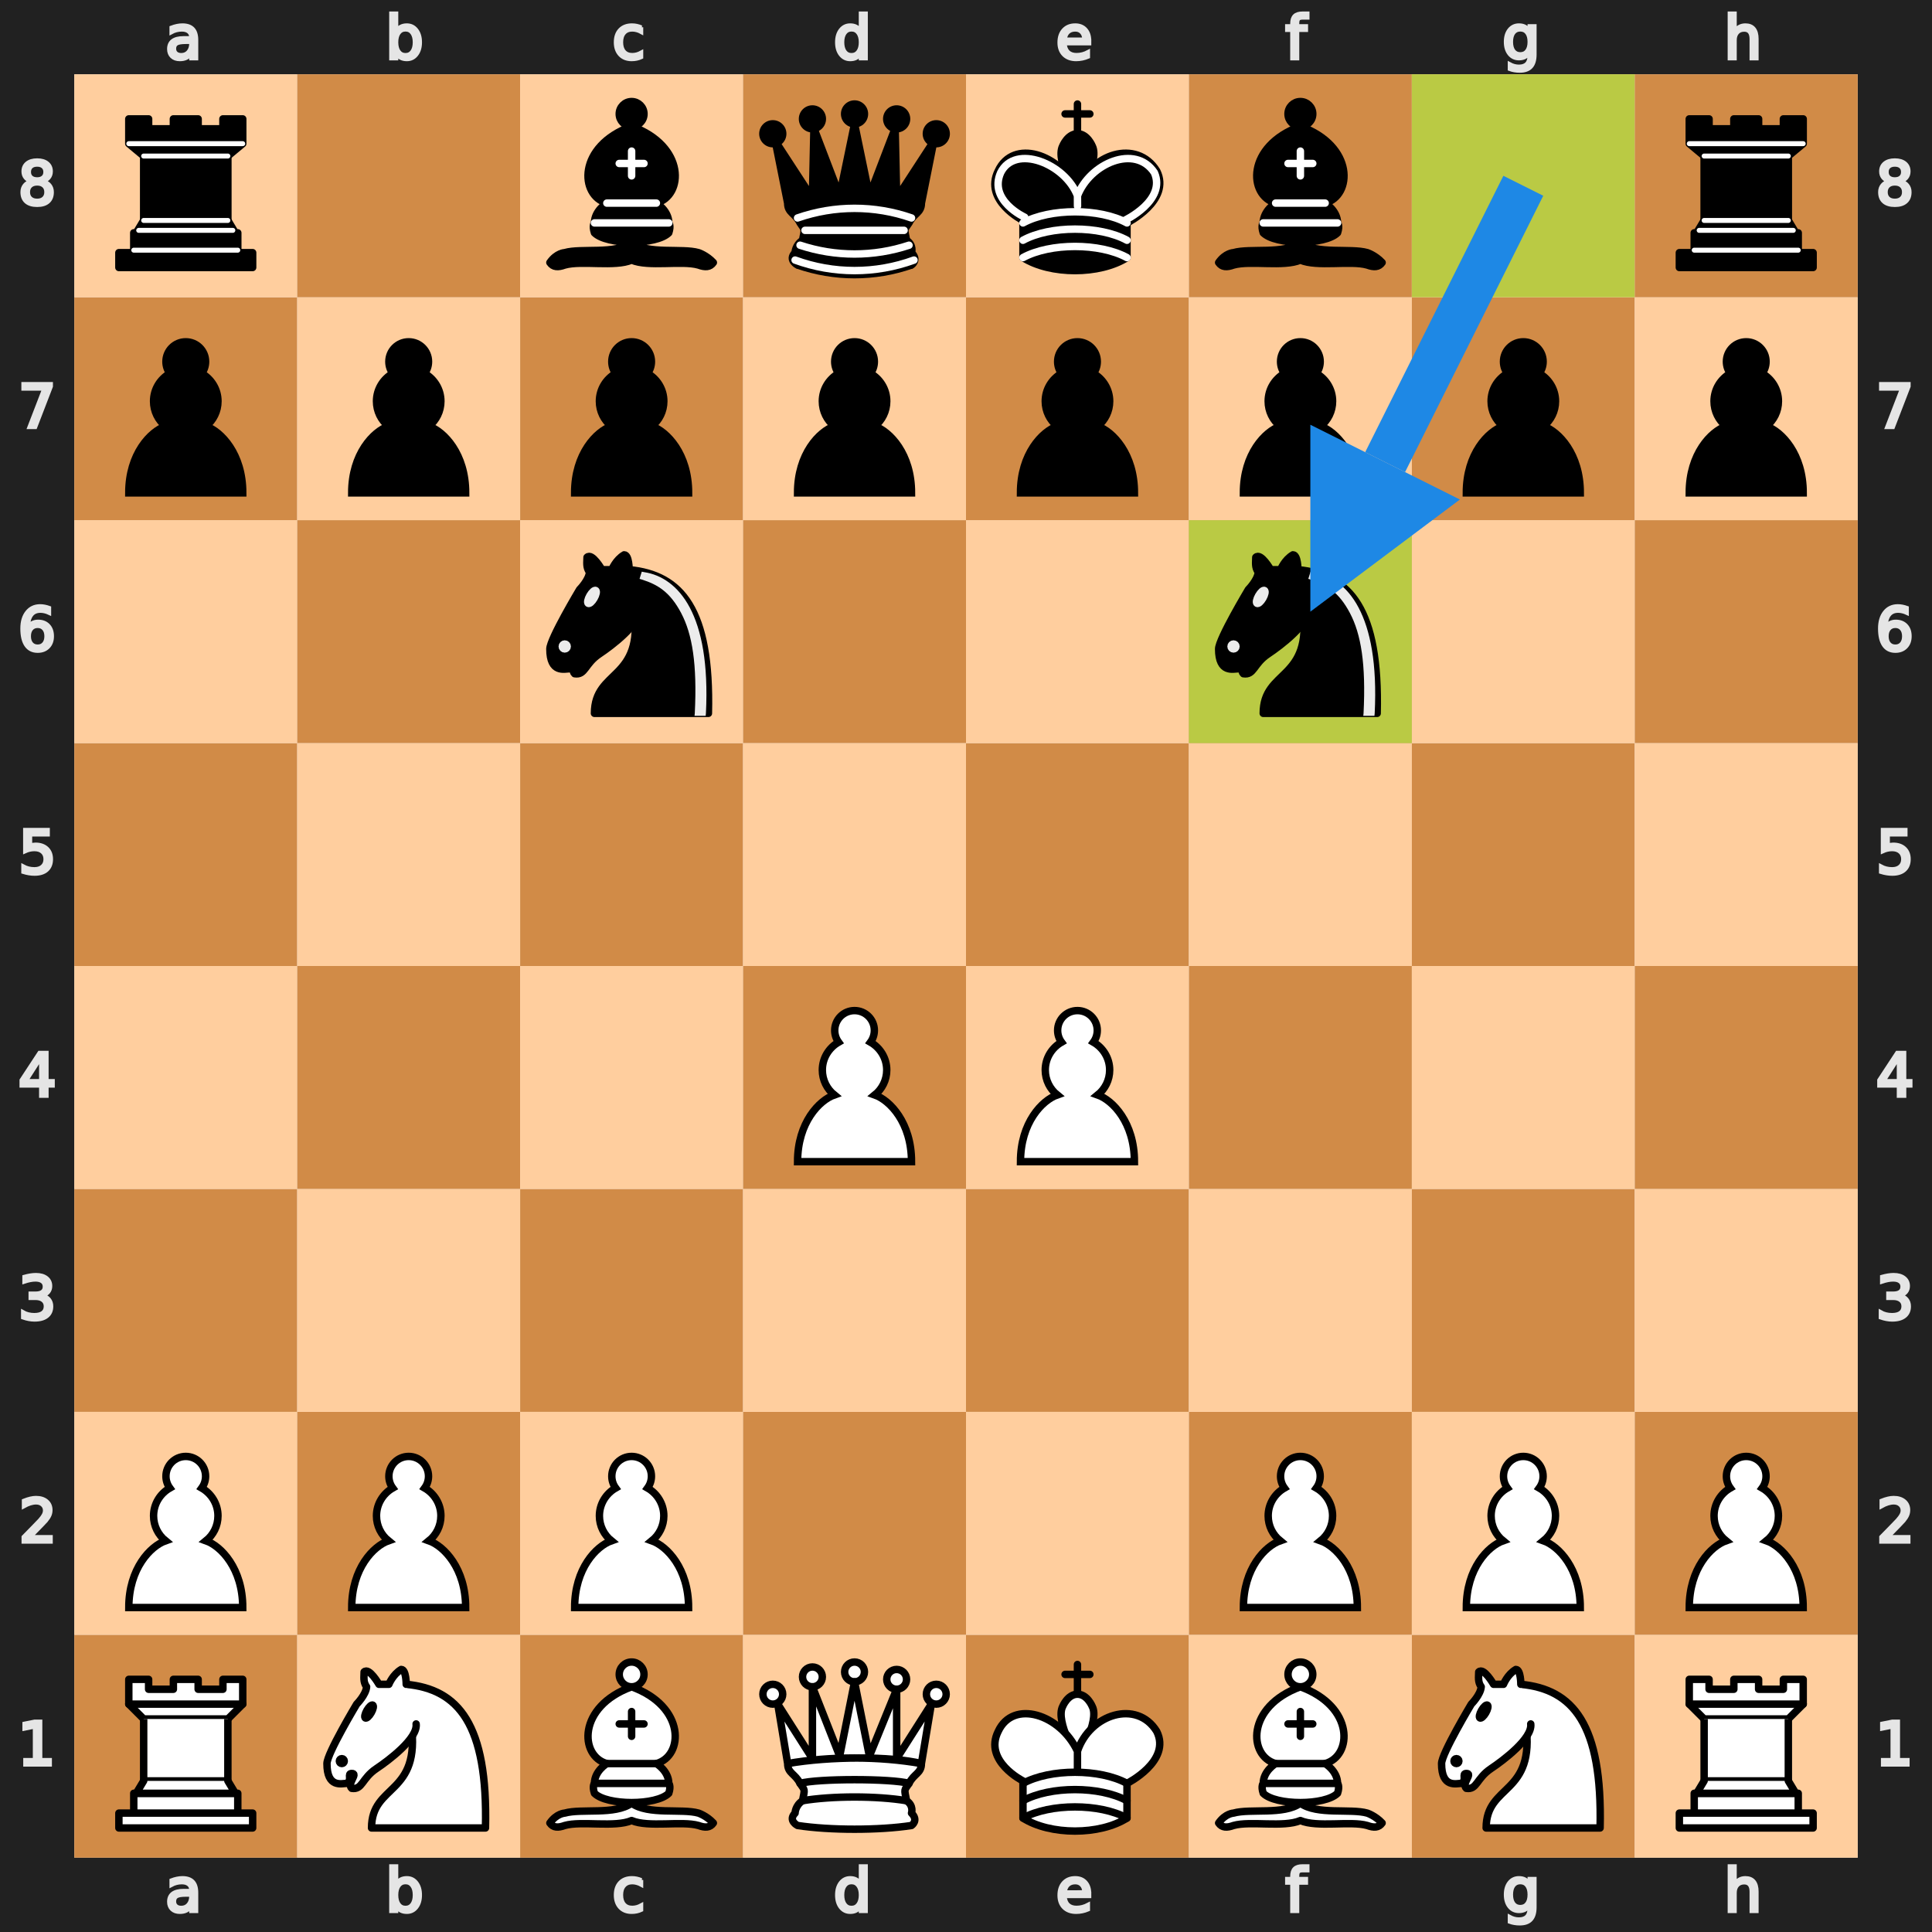
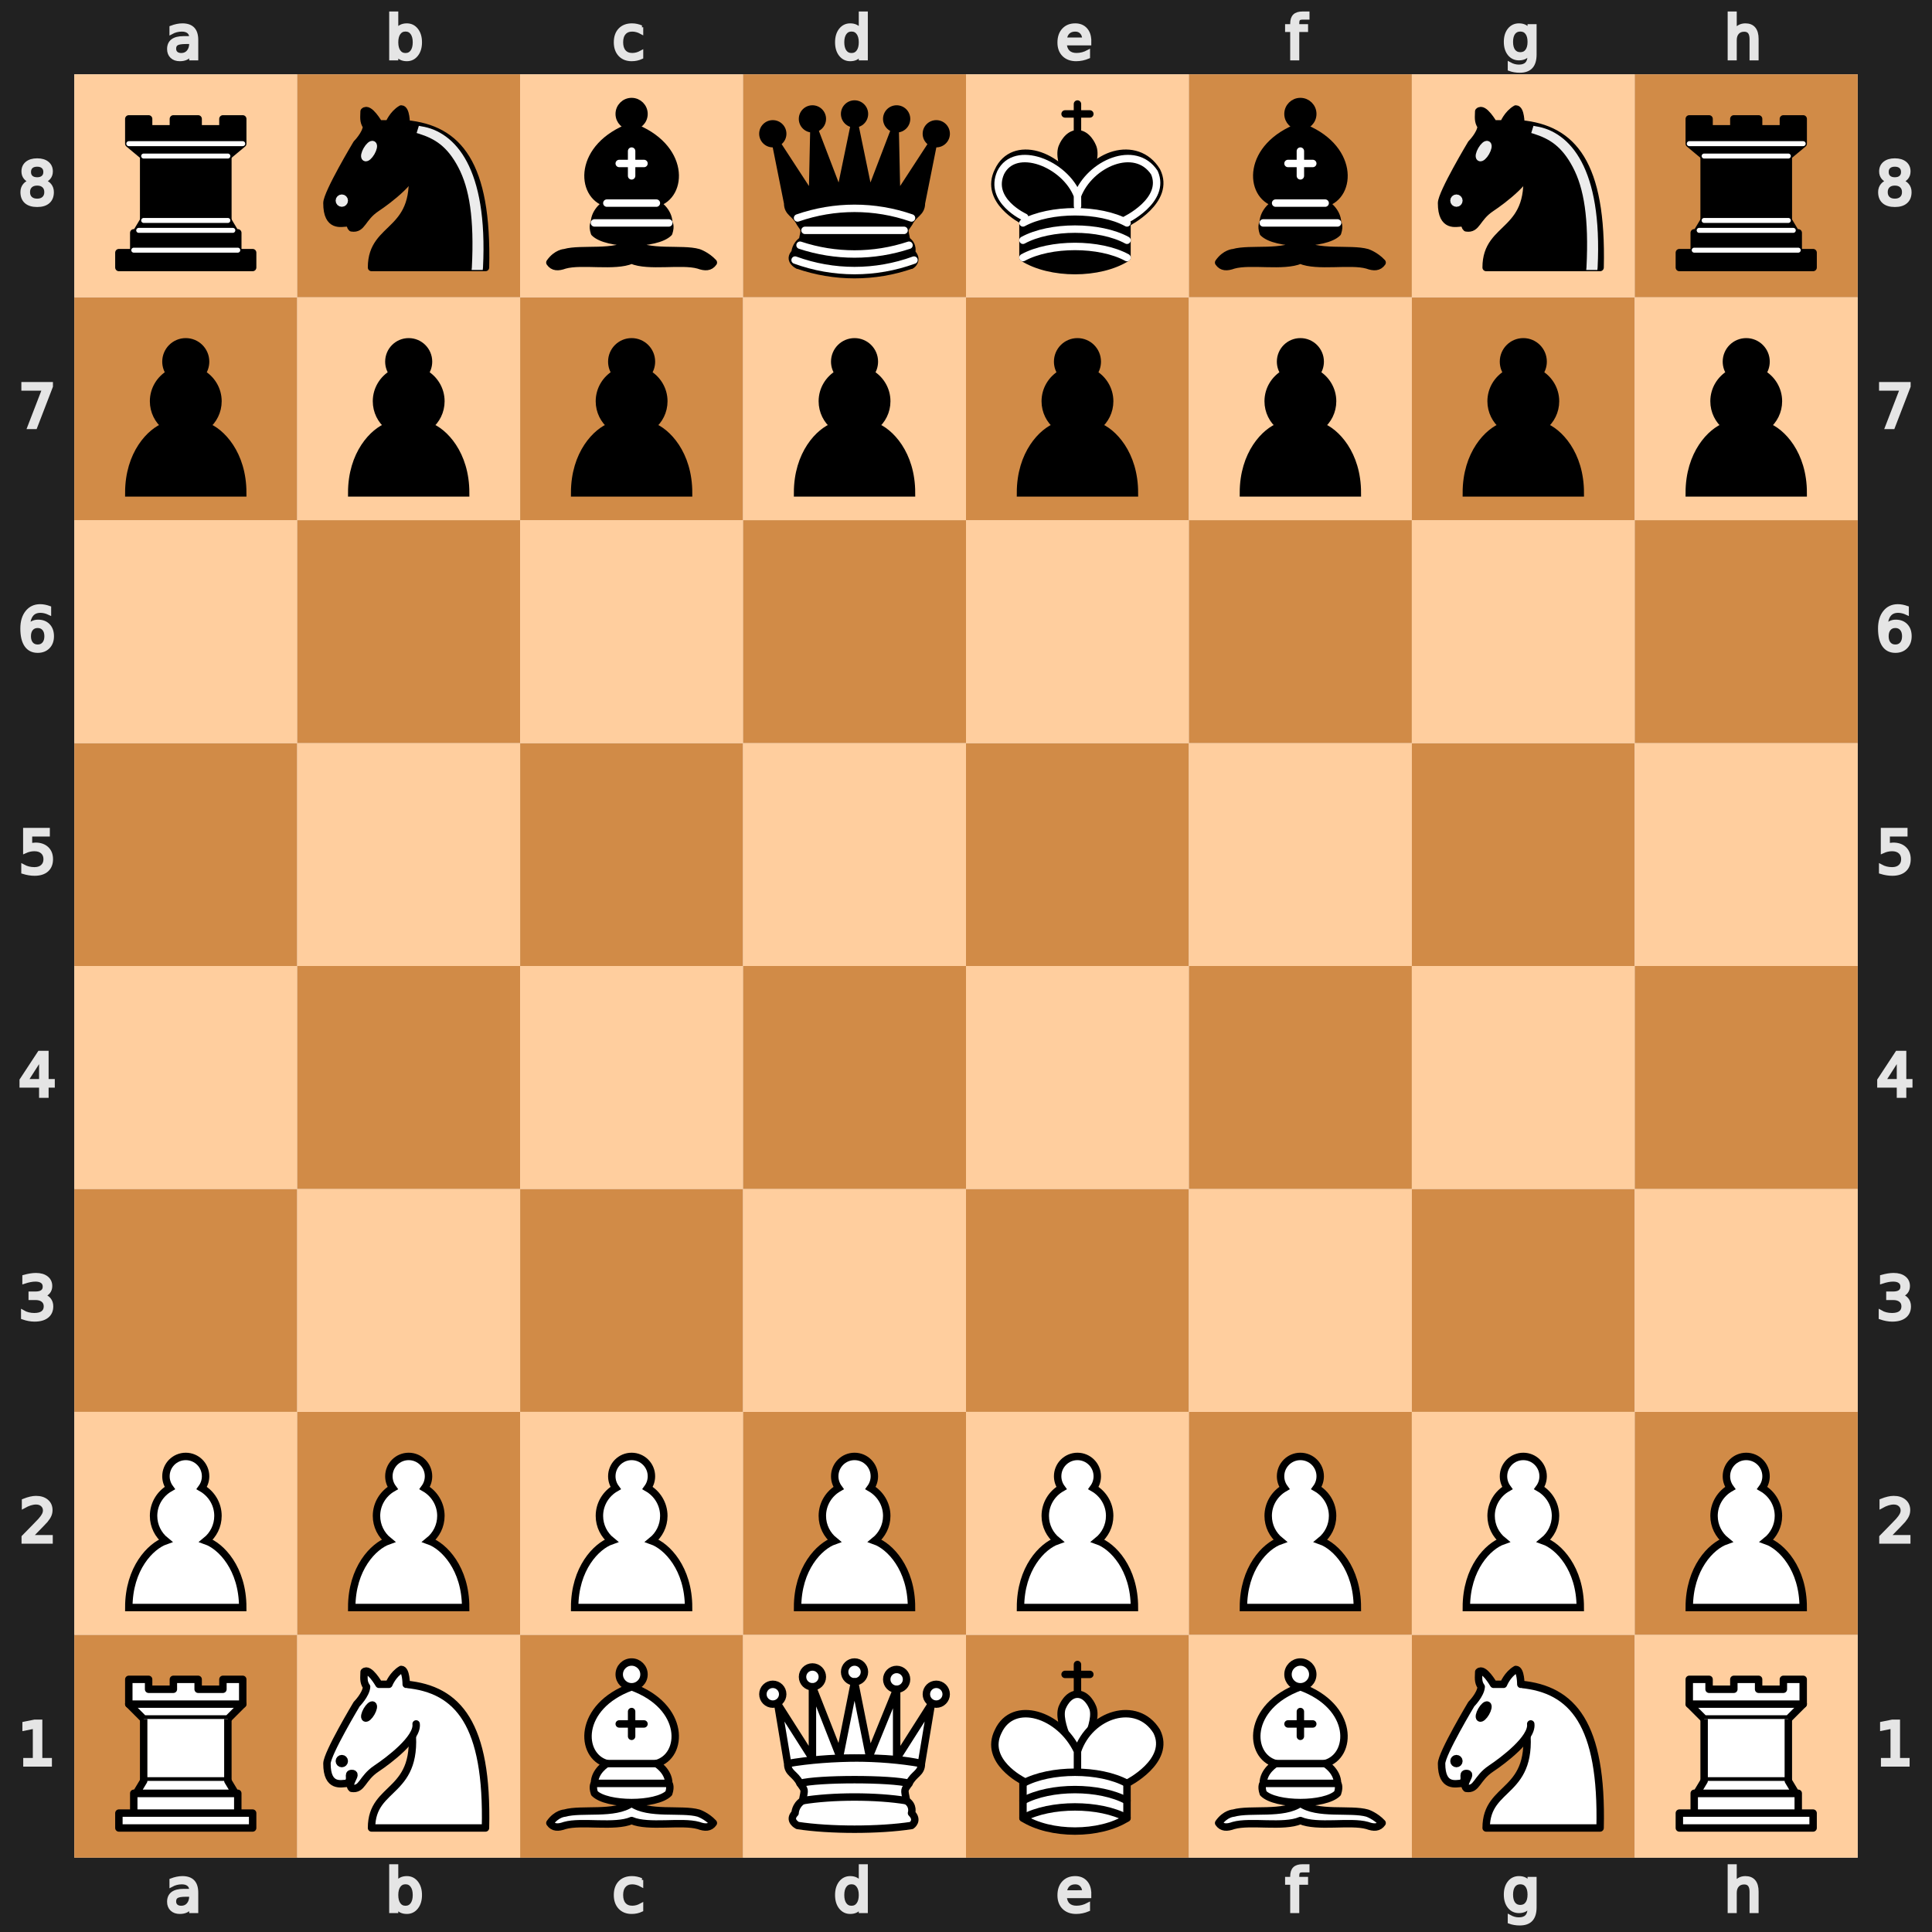
<svg xmlns="http://www.w3.org/2000/svg" xmlns:xlink="http://www.w3.org/1999/xlink" viewBox="0 0 390 390" width="400" height="400">
  <defs>
    <g id="white-pawn" class="white pawn">
      <path d="M22.5 9c-2.21 0-4 1.79-4 4 0 .89.29 1.71.78 2.38C17.33 16.5 16 18.59 16 21c0 2.03.94 3.84 2.41 5.03-3 1.06-7.41 5.55-7.41 13.47h23c0-7.92-4.41-12.41-7.41-13.47 1.47-1.19 2.41-3 2.41-5.03 0-2.41-1.33-4.5-3.28-5.62.49-.67.78-1.49.78-2.38 0-2.21-1.79-4-4-4z" fill="#fff" stroke="#000" stroke-width="1.5" stroke-linecap="round" />
    </g>
    <g id="white-knight" class="white knight" fill="none" fill-rule="evenodd" stroke="#000" stroke-width="1.5" stroke-linecap="round" stroke-linejoin="round">
      <path d="M 22,10 C 32.5,11 38.5,18 38,39 L 15,39 C 15,30 25,32.5 23,18" style="fill:#ffffff; stroke:#000000;" />
      <path d="M 24,18 C 24.38,20.91 18.45,25.37 16,27 C 13,29 13.18,31.34 11,31 C 9.958,30.06 12.41,27.96 11,28 C 10,28 11.19,29.23 10,30 C 9,30 5.997,31 6,26 C 6,24 12,14 12,14 C 12,14 13.89,12.1 14,10.5 C 13.27,9.506 13.5,8.5 13.5,7.5 C 14.5,6.5 16.5,10 16.5,10 L 18.5,10 C 18.5,10 19.28,8.008 21,7 C 22,7 22,10 22,10" style="fill:#ffffff; stroke:#000000;" />
      <path d="M 9.5 25.5 A 0.5 0.5 0 1 1 8.5,25.5 A 0.5 0.5 0 1 1 9.5 25.5 z" style="fill:#000000; stroke:#000000;" />
      <path d="M 15 15.5 A 0.5 1.5 0 1 1 14,15.5 A 0.5 1.5 0 1 1 15 15.5 z" transform="matrix(0.866,0.5,-0.5,0.866,9.693,-5.173)" style="fill:#000000; stroke:#000000;" />
    </g>
    <g id="white-bishop" class="white bishop" fill="none" fill-rule="evenodd" stroke="#000" stroke-width="1.5" stroke-linecap="round" stroke-linejoin="round">
      <g fill="#fff" stroke-linecap="butt">
        <path d="M9 36c3.39-.97 10.11.43 13.5-2 3.39 2.43 10.11 1.03 13.5 2 0 0 1.65.54 3 2-.68.97-1.65.99-3 .5-3.39-.97-10.11.46-13.5-1-3.39 1.46-10.11.03-13.5 1-1.354.49-2.323.47-3-.5 1.354-1.94 3-2 3-2zM15 32c2.5 2.5 12.5 2.5 15 0 .5-1.5 0-2 0-2 0-2.5-2.5-4-2.5-4 5.5-1.5 6-11.5-5-15.5-11 4-10.5 14-5 15.5 0 0-2.5 1.5-2.5 4 0 0-.5.5 0 2zM25 8a2.5 2.5 0 1 1-5 0 2.5 2.5 0 1 1 5 0z" />
      </g>
      <path d="M17.5 26h10M15 30h15m-7.5-14.5v5M20 18h5" stroke-linejoin="miter" />
    </g>
    <g id="white-rook" class="white rook" fill="#fff" fill-rule="evenodd" stroke="#000" stroke-width="1.5" stroke-linecap="round" stroke-linejoin="round">
      <path d="M9 39h27v-3H9v3zM12 36v-4h21v4H12zM11 14V9h4v2h5V9h5v2h5V9h4v5" stroke-linecap="butt" />
      <path d="M34 14l-3 3H14l-3-3" />
      <path d="M31 17v12.5H14V17" stroke-linecap="butt" stroke-linejoin="miter" />
      <path d="M31 29.5l1.5 2.5h-20l1.5-2.5" />
      <path d="M11 14h23" fill="none" stroke-linejoin="miter" />
    </g>
    <g id="white-queen" class="white queen" fill="#fff" fill-rule="evenodd" stroke="#000" stroke-width="1.5" stroke-linecap="round" stroke-linejoin="round">
      <path d="M8 12a2 2 0 1 1-4 0 2 2 0 1 1 4 0zM24.5 7.5a2 2 0 1 1-4 0 2 2 0 1 1 4 0zM41 12a2 2 0 1 1-4 0 2 2 0 1 1 4 0zM16 8.5a2 2 0 1 1-4 0 2 2 0 1 1 4 0zM33 9a2 2 0 1 1-4 0 2 2 0 1 1 4 0z" />
      <path d="M9 26c8.5-1.5 21-1.5 27 0l2-12-7 11V11l-5.5 13.5-3-15-3 15-5.5-14V25L7 14l2 12zM9 26c0 2 1.5 2 2.5 4 1 1.5 1 1 .5 3.5-1.5 1-1.5 2.5-1.5 2.5-1.5 1.5.5 2.5.5 2.5 6.5 1 16.5 1 23 0 0 0 1.5-1 0-2.5 0 0 .5-1.5-1-2.5-.5-2.5-.5-2 .5-3.5 1-2 2.5-2 2.5-4-8.5-1.5-18.5-1.5-27 0z" stroke-linecap="butt" />
      <path d="M11.5 30c3.5-1 18.5-1 22 0M12 33.5c6-1 15-1 21 0" fill="none" />
    </g>
    <g id="white-king" class="white king" fill="none" fill-rule="evenodd" stroke="#000" stroke-width="1.5" stroke-linecap="round" stroke-linejoin="round">
      <path d="M22.5 11.63V6M20 8h5" stroke-linejoin="miter" />
      <path d="M22.5 25s4.5-7.5 3-10.5c0 0-1-2.5-3-2.5s-3 2.5-3 2.5c-1.5 3 3 10.5 3 10.5" fill="#fff" stroke-linecap="butt" stroke-linejoin="miter" />
      <path d="M11.5 37c5.5 3.5 15.5 3.5 21 0v-7s9-4.5 6-10.5c-4-6.5-13.5-3.5-16 4V27v-3.5c-3.5-7.5-13-10.5-16-4-3 6 5 10 5 10V37z" fill="#fff" />
      <path d="M11.5 30c5.5-3 15.5-3 21 0m-21 3.5c5.5-3 15.5-3 21 0m-21 3.5c5.5-3 15.5-3 21 0" />
    </g>
    <g id="black-pawn" class="black pawn">
      <path d="M22.5 9c-2.21 0-4 1.79-4 4 0 .89.29 1.71.78 2.38C17.33 16.5 16 18.59 16 21c0 2.03.94 3.84 2.41 5.03-3 1.06-7.41 5.55-7.41 13.47h23c0-7.92-4.41-12.41-7.41-13.47 1.47-1.19 2.41-3 2.41-5.03 0-2.41-1.33-4.5-3.28-5.62.49-.67.78-1.49.78-2.38 0-2.21-1.79-4-4-4z" fill="#000" stroke="#000" stroke-width="1.5" stroke-linecap="round" />
    </g>
    <g id="black-knight" class="black knight" fill="none" fill-rule="evenodd" stroke="#000" stroke-width="1.5" stroke-linecap="round" stroke-linejoin="round">
      <path d="M 22,10 C 32.5,11 38.5,18 38,39 L 15,39 C 15,30 25,32.5 23,18" style="fill:#000000; stroke:#000000;" />
      <path d="M 24,18 C 24.38,20.91 18.45,25.37 16,27 C 13,29 13.18,31.34 11,31 C 9.958,30.06 12.41,27.96 11,28 C 10,28 11.19,29.23 10,30 C 9,30 5.997,31 6,26 C 6,24 12,14 12,14 C 12,14 13.89,12.1 14,10.5 C 13.27,9.506 13.5,8.5 13.5,7.5 C 14.5,6.5 16.5,10 16.5,10 L 18.5,10 C 18.5,10 19.28,8.008 21,7 C 22,7 22,10 22,10" style="fill:#000000; stroke:#000000;" />
      <path d="M 9.5 25.5 A 0.5 0.5 0 1 1 8.5,25.5 A 0.5 0.5 0 1 1 9.5 25.5 z" style="fill:#ececec; stroke:#ececec;" />
      <path d="M 15 15.5 A 0.5 1.5 0 1 1 14,15.5 A 0.5 1.5 0 1 1 15 15.5 z" transform="matrix(0.866,0.5,-0.5,0.866,9.693,-5.173)" style="fill:#ececec; stroke:#ececec;" />
      <path d="M 24.55,10.4 L 24.1,11.85 L 24.6,12 C 27.75,13 30.25,14.49 32.5,18.75 C 34.75,23.01 35.75,29.06 35.25,39 L 35.2,39.5 L 37.45,39.5 L 37.5,39 C 38,28.94 36.62,22.15 34.25,17.66 C 31.88,13.17 28.46,11.02 25.06,10.5 L 24.55,10.4 z " style="fill:#ececec; stroke:none;" />
    </g>
    <g id="black-bishop" class="black bishop" fill="none" fill-rule="evenodd" stroke="#000" stroke-width="1.5" stroke-linecap="round" stroke-linejoin="round">
      <path d="M9 36c3.39-.97 10.11.43 13.5-2 3.39 2.43 10.11 1.03 13.5 2 0 0 1.65.54 3 2-.68.97-1.65.99-3 .5-3.39-.97-10.11.46-13.5-1-3.39 1.46-10.11.03-13.5 1-1.354.49-2.323.47-3-.5 1.354-1.94 3-2 3-2zm6-4c2.5 2.5 12.5 2.5 15 0 .5-1.5 0-2 0-2 0-2.5-2.5-4-2.5-4 5.5-1.5 6-11.5-5-15.5-11 4-10.5 14-5 15.5 0 0-2.5 1.5-2.5 4 0 0-.5.5 0 2zM25 8a2.5 2.5 0 1 1-5 0 2.5 2.5 0 1 1 5 0z" fill="#000" stroke-linecap="butt" />
      <path d="M17.5 26h10M15 30h15m-7.5-14.5v5M20 18h5" stroke="#fff" stroke-linejoin="miter" />
    </g>
    <g id="black-rook" class="black rook" fill="#000" fill-rule="evenodd" stroke="#000" stroke-width="1.5" stroke-linecap="round" stroke-linejoin="round">
      <path d="M9 39h27v-3H9v3zM12.5 32l1.5-2.5h17l1.5 2.5h-20zM12 36v-4h21v4H12z" stroke-linecap="butt" />
      <path d="M14 29.5v-13h17v13H14z" stroke-linecap="butt" stroke-linejoin="miter" />
      <path d="M14 16.5L11 14h23l-3 2.5H14zM11 14V9h4v2h5V9h5v2h5V9h4v5H11z" stroke-linecap="butt" />
      <path d="M12 35.5h21M13 31.5h19M14 29.5h17M14 16.5h17M11 14h23" fill="none" stroke="#fff" stroke-width="1" stroke-linejoin="miter" />
    </g>
    <g id="black-queen" class="black queen" fill="#000" fill-rule="evenodd" stroke="#000" stroke-width="1.5" stroke-linecap="round" stroke-linejoin="round">
      <g fill="#000" stroke="none">
        <circle cx="6" cy="12" r="2.75" />
        <circle cx="14" cy="9" r="2.75" />
        <circle cx="22.5" cy="8" r="2.75" />
        <circle cx="31" cy="9" r="2.75" />
        <circle cx="39" cy="12" r="2.75" />
      </g>
      <path d="M9 26c8.5-1.5 21-1.5 27 0l2.5-12.5L31 25l-.3-14.1-5.2 13.6-3-14.5-3 14.5-5.2-13.6L14 25 6.5 13.5 9 26zM9 26c0 2 1.5 2 2.5 4 1 1.5 1 1 .5 3.5-1.5 1-1.5 2.5-1.5 2.5-1.5 1.5.5 2.5.5 2.5 6.5 1 16.5 1 23 0 0 0 1.5-1 0-2.5 0 0 .5-1.5-1-2.5-.5-2.5-.5-2 .5-3.5 1-2 2.5-2 2.5-4-8.5-1.5-18.5-1.5-27 0z" stroke-linecap="butt" />
      <path d="M11 38.5a35 35 1 0 0 23 0" fill="none" stroke-linecap="butt" />
      <path d="M11 29a35 35 1 0 1 23 0M12.5 31.5h20M11.5 34.5a35 35 1 0 0 22 0M10.5 37.5a35 35 1 0 0 24 0" fill="none" stroke="#fff" />
    </g>
    <g id="black-king" class="black king" fill="none" fill-rule="evenodd" stroke="#000" stroke-width="1.5" stroke-linecap="round" stroke-linejoin="round">
      <path d="M22.5 11.63V6" stroke-linejoin="miter" />
      <path d="M22.5 25s4.5-7.5 3-10.5c0 0-1-2.5-3-2.5s-3 2.5-3 2.5c-1.5 3 3 10.5 3 10.5" fill="#000" stroke-linecap="butt" stroke-linejoin="miter" />
      <path d="M11.5 37c5.5 3.5 15.5 3.5 21 0v-7s9-4.5 6-10.5c-4-6.5-13.5-3.5-16 4V27v-3.5c-3.5-7.5-13-10.5-16-4-3 6 5 10 5 10V37z" fill="#000" />
      <path d="M20 8h5" stroke-linejoin="miter" />
      <path d="M32 29.5s8.5-4 6.03-9.65C34.15 14 25 18 22.5 24.5l.01 2.1-.01-2.1C20 18 9.906 14 6.997 19.85c-2.497 5.65 4.853 9 4.853 9M11.5 30c5.5-3 15.5-3 21 0m-21 3.5c5.5-3 15.5-3 21 0m-21 3.5c5.5-3 15.5-3 21 0" stroke="#fff" />
    </g>
  </defs>
  <rect x="7.5" y="7.5" width="375" height="375" fill="none" stroke="#212121" stroke-width="15" />
  <g transform="translate(20, 1) scale(0.75, 0.75)" fill="#e5e5e5" stroke="#e5e5e5">
    <path d="M23.328 10.016q-1.742 0-2.414.398-.672.398-.672 1.36 0 .765.5 1.218.508.445 1.375.445 1.196 0 1.914-.843.727-.852.727-2.258v-.32zm2.867-.594v4.992h-1.437v-1.328q-.492.797-1.227 1.18-.734.375-1.797.375-1.343 0-2.14-.75-.79-.758-.79-2.024 0-1.476.985-2.226.992-.75 2.953-.75h2.016V8.75q0-.992-.656-1.531-.649-.547-1.829-.547-.75 0-1.46.18-.711.18-1.368.539V6.062q.79-.304 1.532-.453.742-.156 1.445-.156 1.898 0 2.836.984.937.985.937 2.985z" />
  </g>
  <g transform="translate(20, 375) scale(0.75, 0.75)" fill="#e5e5e5" stroke="#e5e5e5">
    <path d="M23.328 10.016q-1.742 0-2.414.398-.672.398-.672 1.36 0 .765.5 1.218.508.445 1.375.445 1.196 0 1.914-.843.727-.852.727-2.258v-.32zm2.867-.594v4.992h-1.437v-1.328q-.492.797-1.227 1.18-.734.375-1.797.375-1.343 0-2.14-.75-.79-.758-.79-2.024 0-1.476.985-2.226.992-.75 2.953-.75h2.016V8.75q0-.992-.656-1.531-.649-.547-1.829-.547-.75 0-1.46.18-.711.18-1.368.539V6.062q.79-.304 1.532-.453.742-.156 1.445-.156 1.898 0 2.836.984.937.985.937 2.985z" />
  </g>
  <g transform="translate(65, 1) scale(0.75, 0.75)" fill="#e5e5e5" stroke="#e5e5e5">
    <path d="M24.922 10.047q0-1.586-.656-2.485-.649-.906-1.79-.906-1.14 0-1.796.906-.649.899-.649 2.485 0 1.586.649 2.492.656.898 1.797.898 1.14 0 1.789-.898.656-.906.656-2.492zm-4.89-3.055q.452-.781 1.14-1.156.695-.383 1.656-.383 1.594 0 2.586 1.266 1 1.265 1 3.328 0 2.062-1 3.328-.992 1.266-2.586 1.266-.96 0-1.656-.375-.688-.383-1.14-1.164v1.312h-1.446V2.258h1.445z" />
  </g>
  <g transform="translate(65, 375) scale(0.75, 0.75)" fill="#e5e5e5" stroke="#e5e5e5">
    <path d="M24.922 10.047q0-1.586-.656-2.485-.649-.906-1.79-.906-1.14 0-1.796.906-.649.899-.649 2.485 0 1.586.649 2.492.656.898 1.797.898 1.14 0 1.789-.898.656-.906.656-2.492zm-4.89-3.055q.452-.781 1.14-1.156.695-.383 1.656-.383 1.594 0 2.586 1.266 1 1.265 1 3.328 0 2.062-1 3.328-.992 1.266-2.586 1.266-.96 0-1.656-.375-.688-.383-1.14-1.164v1.312h-1.446V2.258h1.445z" />
  </g>
  <g transform="translate(110, 1) scale(0.75, 0.75)" fill="#e5e5e5" stroke="#e5e5e5">
    <path d="M25.96 6v1.344q-.608-.336-1.226-.5-.609-.172-1.234-.172-1.398 0-2.172.89-.773.883-.773 2.485 0 1.601.773 2.492.774.883 2.172.883.625 0 1.234-.164.618-.172 1.227-.508v1.328q-.602.281-1.25.422-.64.14-1.367.14-1.977 0-3.14-1.242-1.165-1.242-1.165-3.351 0-2.14 1.172-3.367 1.18-1.227 3.227-1.227.664 0 1.296.14.633.134 1.227.407z" />
  </g>
  <g transform="translate(110, 375) scale(0.75, 0.75)" fill="#e5e5e5" stroke="#e5e5e5">
    <path d="M25.96 6v1.344q-.608-.336-1.226-.5-.609-.172-1.234-.172-1.398 0-2.172.89-.773.883-.773 2.485 0 1.601.773 2.492.774.883 2.172.883.625 0 1.234-.164.618-.172 1.227-.508v1.328q-.602.281-1.25.422-.64.14-1.367.14-1.977 0-3.14-1.242-1.165-1.242-1.165-3.351 0-2.14 1.172-3.367 1.18-1.227 3.227-1.227.664 0 1.296.14.633.134 1.227.407z" />
  </g>
  <g transform="translate(155, 1) scale(0.75, 0.75)" fill="#e5e5e5" stroke="#e5e5e5">
    <path d="M24.973 6.992V2.258h1.437v12.156h-1.437v-1.312q-.453.78-1.149 1.164-.687.375-1.656.375-1.586 0-2.586-1.266-.992-1.266-.992-3.328 0-2.063.992-3.328 1-1.266 2.586-1.266.969 0 1.656.383.696.375 1.149 1.156zm-4.899 3.055q0 1.586.649 2.492.656.898 1.797.898 1.14 0 1.796-.898.657-.906.657-2.492 0-1.586-.657-2.485-.656-.906-1.796-.906-1.141 0-1.797.906-.649.899-.649 2.485z" />
  </g>
  <g transform="translate(155, 375) scale(0.75, 0.75)" fill="#e5e5e5" stroke="#e5e5e5">
    <path d="M24.973 6.992V2.258h1.437v12.156h-1.437v-1.312q-.453.78-1.149 1.164-.687.375-1.656.375-1.586 0-2.586-1.266-.992-1.266-.992-3.328 0-2.063.992-3.328 1-1.266 2.586-1.266.969 0 1.656.383.696.375 1.149 1.156zm-4.899 3.055q0 1.586.649 2.492.656.898 1.797.898 1.14 0 1.796-.898.657-.906.657-2.492 0-1.586-.657-2.485-.656-.906-1.796-.906-1.141 0-1.797.906-.649.899-.649 2.485z" />
  </g>
  <g transform="translate(200, 1) scale(0.75, 0.75)" fill="#e5e5e5" stroke="#e5e5e5">
    <path d="M26.555 9.68v.703h-6.61q.094 1.484.89 2.265.806.774 2.235.774.828 0 1.602-.203.781-.203 1.547-.61v1.36q-.774.328-1.586.5-.813.172-1.649.172-2.093 0-3.32-1.22-1.219-1.218-1.219-3.296 0-2.148 1.157-3.406 1.164-1.266 3.132-1.266 1.766 0 2.79 1.14 1.03 1.134 1.03 3.087zm-1.438-.422q-.015-1.18-.664-1.883-.64-.703-1.703-.703-1.203 0-1.93.68-.718.68-.828 1.914z" />
  </g>
  <g transform="translate(200, 375) scale(0.75, 0.75)" fill="#e5e5e5" stroke="#e5e5e5">
    <path d="M26.555 9.68v.703h-6.61q.094 1.484.89 2.265.806.774 2.235.774.828 0 1.602-.203.781-.203 1.547-.61v1.36q-.774.328-1.586.5-.813.172-1.649.172-2.093 0-3.32-1.22-1.219-1.218-1.219-3.296 0-2.148 1.157-3.406 1.164-1.266 3.132-1.266 1.766 0 2.79 1.14 1.03 1.134 1.03 3.087zm-1.438-.422q-.015-1.18-.664-1.883-.64-.703-1.703-.703-1.203 0-1.93.68-.718.68-.828 1.914z" />
  </g>
  <g transform="translate(245, 1) scale(0.75, 0.75)" fill="#e5e5e5" stroke="#e5e5e5">
    <path d="M25.285 2.258v1.195H23.91q-.773 0-1.078.313-.297.312-.297 1.125v.773h2.367v1.117h-2.367v7.633H21.09V6.781h-1.375V5.664h1.375v-.61q0-1.46.68-2.124.68-.672 2.156-.672z" />
  </g>
  <g transform="translate(245, 375) scale(0.75, 0.75)" fill="#e5e5e5" stroke="#e5e5e5">
    <path d="M25.285 2.258v1.195H23.91q-.773 0-1.078.313-.297.312-.297 1.125v.773h2.367v1.117h-2.367v7.633H21.09V6.781h-1.375V5.664h1.375v-.61q0-1.46.68-2.124.68-.672 2.156-.672z" />
  </g>
  <g transform="translate(290, 1) scale(0.75, 0.75)" fill="#e5e5e5" stroke="#e5e5e5">
    <path d="M24.973 9.937q0-1.562-.649-2.421-.64-.86-1.804-.86-1.157 0-1.805.86-.64.859-.64 2.421 0 1.555.64 2.415.648.859 1.805.859 1.164 0 1.804-.86.649-.859.649-2.414zm1.437 3.391q0 2.234-.992 3.32-.992 1.094-3.04 1.094-.757 0-1.429-.117-.672-.11-1.304-.344v-1.398q.632.344 1.25.508.617.164 1.257.164 1.414 0 2.118-.743.703-.734.703-2.226v-.711q-.446.773-1.141 1.156-.695.383-1.664.383-1.61 0-2.594-1.227-.984-1.226-.984-3.25 0-2.03.984-3.257.985-1.227 2.594-1.227.969 0 1.664.383t1.14 1.156V5.664h1.438z" />
  </g>
  <g transform="translate(290, 375) scale(0.75, 0.75)" fill="#e5e5e5" stroke="#e5e5e5">
    <path d="M24.973 9.937q0-1.562-.649-2.421-.64-.86-1.804-.86-1.157 0-1.805.86-.64.859-.64 2.421 0 1.555.64 2.415.648.859 1.805.859 1.164 0 1.804-.86.649-.859.649-2.414zm1.437 3.391q0 2.234-.992 3.32-.992 1.094-3.04 1.094-.757 0-1.429-.117-.672-.11-1.304-.344v-1.398q.632.344 1.25.508.617.164 1.257.164 1.414 0 2.118-.743.703-.734.703-2.226v-.711q-.446.773-1.141 1.156-.695.383-1.664.383-1.61 0-2.594-1.227-.984-1.226-.984-3.25 0-2.03.984-3.257.985-1.227 2.594-1.227.969 0 1.664.383t1.14 1.156V5.664h1.438z" />
  </g>
  <g transform="translate(335, 1) scale(0.75, 0.75)" fill="#e5e5e5" stroke="#e5e5e5">
    <path d="M26.164 9.133v5.281h-1.437V9.18q0-1.243-.485-1.86-.484-.617-1.453-.617-1.164 0-1.836.742-.672.742-.672 2.024v4.945h-1.445V2.258h1.445v4.765q.516-.789 1.211-1.18.703-.39 1.617-.39 1.508 0 2.282.938.773.93.773 2.742z" />
  </g>
  <g transform="translate(335, 375) scale(0.75, 0.75)" fill="#e5e5e5" stroke="#e5e5e5">
    <path d="M26.164 9.133v5.281h-1.437V9.18q0-1.243-.485-1.86-.484-.617-1.453-.617-1.164 0-1.836.742-.672.742-.672 2.024v4.945h-1.445V2.258h1.445v4.765q.516-.789 1.211-1.18.703-.39 1.617-.39 1.508 0 2.282.938.773.93.773 2.742z" />
  </g>
  <g transform="translate(0, 335) scale(0.75, 0.75)" fill="#e5e5e5" stroke="#e5e5e5">
    <path d="M6.754 26.996h2.578v-8.898l-2.805.562v-1.437l2.79-.563h1.578v10.336h2.578v1.328h-6.72z" />
  </g>
  <g transform="translate(375, 335) scale(0.75, 0.75)" fill="#e5e5e5" stroke="#e5e5e5">
    <path d="M6.754 26.996h2.578v-8.898l-2.805.562v-1.437l2.79-.563h1.578v10.336h2.578v1.328h-6.72z" />
  </g>
  <g transform="translate(0, 290) scale(0.75, 0.75)" fill="#e5e5e5" stroke="#e5e5e5">
    <path d="M8.195 26.996h5.508v1.328H6.297v-1.328q.898-.93 2.445-2.492 1.555-1.57 1.953-2.024.758-.851 1.055-1.437.305-.594.305-1.164 0-.93-.657-1.516-.648-.586-1.695-.586-.742 0-1.57.258-.82.258-1.758.781v-1.593q.953-.383 1.781-.578.828-.196 1.516-.196 1.812 0 2.89.906 1.079.907 1.079 2.422 0 .72-.274 1.368-.265.64-.976 1.515-.196.227-1.243 1.313-1.046 1.078-2.953 3.023z" />
  </g>
  <g transform="translate(375, 290) scale(0.75, 0.75)" fill="#e5e5e5" stroke="#e5e5e5">
    <path d="M8.195 26.996h5.508v1.328H6.297v-1.328q.898-.93 2.445-2.492 1.555-1.57 1.953-2.024.758-.851 1.055-1.437.305-.594.305-1.164 0-.93-.657-1.516-.648-.586-1.695-.586-.742 0-1.57.258-.82.258-1.758.781v-1.593q.953-.383 1.781-.578.828-.196 1.516-.196 1.812 0 2.89.906 1.079.907 1.079 2.422 0 .72-.274 1.368-.265.64-.976 1.515-.196.227-1.243 1.313-1.046 1.078-2.953 3.023z" />
  </g>
  <g transform="translate(0, 245) scale(0.75, 0.75)" fill="#e5e5e5" stroke="#e5e5e5">
    <path d="M11.434 22.035q1.132.242 1.765 1.008.64.766.64 1.89 0 1.727-1.187 2.672-1.187.946-3.375.946-.734 0-1.515-.149-.774-.14-1.602-.43V26.45q.656.383 1.438.578.78.196 1.632.196 1.485 0 2.258-.586.782-.586.782-1.703 0-1.032-.727-1.61-.719-.586-2.008-.586h-1.36v-1.297h1.423q1.164 0 1.78-.46.618-.47.618-1.344 0-.899-.64-1.375-.633-.485-1.82-.485-.65 0-1.391.141-.743.14-1.633.437V16.95q.898-.25 1.68-.375.788-.125 1.484-.125 1.797 0 2.844.82 1.046.813 1.046 2.204 0 .968-.554 1.64-.555.664-1.578.922z" />
  </g>
  <g transform="translate(375, 245) scale(0.75, 0.75)" fill="#e5e5e5" stroke="#e5e5e5">
    <path d="M11.434 22.035q1.132.242 1.765 1.008.64.766.64 1.89 0 1.727-1.187 2.672-1.187.946-3.375.946-.734 0-1.515-.149-.774-.14-1.602-.43V26.45q.656.383 1.438.578.78.196 1.632.196 1.485 0 2.258-.586.782-.586.782-1.703 0-1.032-.727-1.61-.719-.586-2.008-.586h-1.36v-1.297h1.423q1.164 0 1.78-.46.618-.47.618-1.344 0-.899-.64-1.375-.633-.485-1.82-.485-.65 0-1.391.141-.743.14-1.633.437V16.95q.898-.25 1.68-.375.788-.125 1.484-.125 1.797 0 2.844.82 1.046.813 1.046 2.204 0 .968-.554 1.64-.555.664-1.578.922z" />
  </g>
  <g transform="translate(0, 200) scale(0.75, 0.75)" fill="#e5e5e5" stroke="#e5e5e5">
    <path d="M11.016 18.035L7.03 24.262h3.985zm-.414-1.375h1.984v7.602h1.664v1.312h-1.664v2.75h-1.57v-2.75H5.75v-1.523z" />
  </g>
  <g transform="translate(375, 200) scale(0.75, 0.75)" fill="#e5e5e5" stroke="#e5e5e5">
    <path d="M11.016 18.035L7.03 24.262h3.985zm-.414-1.375h1.984v7.602h1.664v1.312h-1.664v2.75h-1.57v-2.75H5.75v-1.523z" />
  </g>
  <g transform="translate(0, 155) scale(0.75, 0.75)" fill="#e5e5e5" stroke="#e5e5e5">
    <path d="M6.719 16.66h6.195v1.328h-4.75v2.86q.344-.118.688-.172.343-.063.687-.063 1.953 0 3.094 1.07 1.14 1.07 1.14 2.899 0 1.883-1.171 2.93-1.172 1.039-3.305 1.039-.735 0-1.5-.125-.758-.125-1.57-.375v-1.586q.703.383 1.453.57.75.188 1.586.188 1.351 0 2.14-.711.79-.711.79-1.93 0-1.219-.79-1.93-.789-.71-2.14-.71-.633 0-1.266.14-.625.14-1.281.438z" />
  </g>
  <g transform="translate(375, 155) scale(0.75, 0.75)" fill="#e5e5e5" stroke="#e5e5e5">
    <path d="M6.719 16.66h6.195v1.328h-4.75v2.86q.344-.118.688-.172.343-.063.687-.063 1.953 0 3.094 1.07 1.14 1.07 1.14 2.899 0 1.883-1.171 2.93-1.172 1.039-3.305 1.039-.735 0-1.5-.125-.758-.125-1.57-.375v-1.586q.703.383 1.453.57.75.188 1.586.188 1.351 0 2.14-.711.79-.711.79-1.93 0-1.219-.79-1.93-.789-.71-2.14-.71-.633 0-1.266.14-.625.14-1.281.438z" />
  </g>
  <g transform="translate(0, 110) scale(0.75, 0.75)" fill="#e5e5e5" stroke="#e5e5e5">
    <path d="M10.137 21.863q-1.063 0-1.688.727-.617.726-.617 1.992 0 1.258.617 1.992.625.727 1.688.727 1.062 0 1.68-.727.624-.734.624-1.992 0-1.266-.625-1.992-.617-.727-1.68-.727zm3.133-4.945v1.437q-.594-.28-1.204-.43-.601-.148-1.195-.148-1.562 0-2.39 1.055-.82 1.055-.938 3.188.46-.68 1.156-1.04.696-.367 1.531-.367 1.758 0 2.774 1.07 1.023 1.063 1.023 2.899 0 1.797-1.062 2.883-1.063 1.086-2.828 1.086-2.024 0-3.094-1.547-1.07-1.555-1.07-4.5 0-2.766 1.312-4.406 1.313-1.649 3.524-1.649.593 0 1.195.117.61.118 1.266.352z" />
  </g>
  <g transform="translate(375, 110) scale(0.75, 0.75)" fill="#e5e5e5" stroke="#e5e5e5">
    <path d="M10.137 21.863q-1.063 0-1.688.727-.617.726-.617 1.992 0 1.258.617 1.992.625.727 1.688.727 1.062 0 1.68-.727.624-.734.624-1.992 0-1.266-.625-1.992-.617-.727-1.68-.727zm3.133-4.945v1.437q-.594-.28-1.204-.43-.601-.148-1.195-.148-1.562 0-2.39 1.055-.82 1.055-.938 3.188.46-.68 1.156-1.04.696-.367 1.531-.367 1.758 0 2.774 1.07 1.023 1.063 1.023 2.899 0 1.797-1.062 2.883-1.063 1.086-2.828 1.086-2.024 0-3.094-1.547-1.07-1.555-1.07-4.5 0-2.766 1.312-4.406 1.313-1.649 3.524-1.649.593 0 1.195.117.61.118 1.266.352z" />
  </g>
  <g transform="translate(0, 65) scale(0.75, 0.75)" fill="#e5e5e5" stroke="#e5e5e5">
    <path d="M6.25 16.66h7.5v.672L9.516 28.324H7.867l3.985-10.336H6.25z" />
  </g>
  <g transform="translate(375, 65) scale(0.75, 0.75)" fill="#e5e5e5" stroke="#e5e5e5">
    <path d="M6.25 16.66h7.5v.672L9.516 28.324H7.867l3.985-10.336H6.25z" />
  </g>
  <g transform="translate(0, 20) scale(0.75, 0.75)" fill="#e5e5e5" stroke="#e5e5e5">
    <path d="M10 22.785q-1.125 0-1.773.602-.641.601-.641 1.656t.64 1.656q.649.602 1.774.602t1.773-.602q.649-.61.649-1.656 0-1.055-.649-1.656-.64-.602-1.773-.602zm-1.578-.672q-1.016-.25-1.586-.945-.563-.695-.563-1.695 0-1.399.993-2.211 1-.813 2.734-.813 1.742 0 2.734.813.993.812.993 2.21 0 1-.57 1.696-.563.695-1.571.945 1.14.266 1.773 1.04.641.773.641 1.89 0 1.695-1.04 2.602-1.03.906-2.96.906t-2.969-.906Q6 26.738 6 25.043q0-1.117.64-1.89.641-.774 1.782-1.04zm-.578-2.492q0 .906.562 1.414.57.508 1.594.508 1.016 0 1.586-.508.578-.508.578-1.414 0-.906-.578-1.414-.57-.508-1.586-.508-1.023 0-1.594.508-.562.508-.562 1.414z" />
  </g>
  <g transform="translate(375, 20) scale(0.75, 0.75)" fill="#e5e5e5" stroke="#e5e5e5">
    <path d="M10 22.785q-1.125 0-1.773.602-.641.601-.641 1.656t.64 1.656q.649.602 1.774.602t1.773-.602q.649-.61.649-1.656 0-1.055-.649-1.656-.64-.602-1.773-.602zm-1.578-.672q-1.016-.25-1.586-.945-.563-.695-.563-1.695 0-1.399.993-2.211 1-.813 2.734-.813 1.742 0 2.734.813.993.812.993 2.21 0 1-.57 1.696-.563.695-1.571.945 1.14.266 1.773 1.04.641.773.641 1.89 0 1.695-1.04 2.602-1.03.906-2.96.906t-2.969-.906Q6 26.738 6 25.043q0-1.117.64-1.89.641-.774 1.782-1.04zm-.578-2.492q0 .906.562 1.414.57.508 1.594.508 1.016 0 1.586-.508.578-.508.578-1.414 0-.906-.578-1.414-.57-.508-1.586-.508-1.023 0-1.594.508-.562.508-.562 1.414z" />
  </g>
  <rect x="15" y="330" width="45" height="45" class="square dark a1" stroke="none" fill="#d18b47" />
  <rect x="60" y="330" width="45" height="45" class="square light b1" stroke="none" fill="#ffce9e" />
  <rect x="105" y="330" width="45" height="45" class="square dark c1" stroke="none" fill="#d18b47" />
  <rect x="150" y="330" width="45" height="45" class="square light d1" stroke="none" fill="#ffce9e" />
  <rect x="195" y="330" width="45" height="45" class="square dark e1" stroke="none" fill="#d18b47" />
  <rect x="240" y="330" width="45" height="45" class="square light f1" stroke="none" fill="#ffce9e" />
  <rect x="285" y="330" width="45" height="45" class="square dark g1" stroke="none" fill="#d18b47" />
  <rect x="330" y="330" width="45" height="45" class="square light h1" stroke="none" fill="#ffce9e" />
  <rect x="15" y="285" width="45" height="45" class="square light a2" stroke="none" fill="#ffce9e" />
  <rect x="60" y="285" width="45" height="45" class="square dark b2" stroke="none" fill="#d18b47" />
  <rect x="105" y="285" width="45" height="45" class="square light c2" stroke="none" fill="#ffce9e" />
  <rect x="150" y="285" width="45" height="45" class="square dark d2" stroke="none" fill="#d18b47" />
  <rect x="195" y="285" width="45" height="45" class="square light e2" stroke="none" fill="#ffce9e" />
  <rect x="240" y="285" width="45" height="45" class="square dark f2" stroke="none" fill="#d18b47" />
  <rect x="285" y="285" width="45" height="45" class="square light g2" stroke="none" fill="#ffce9e" />
  <rect x="330" y="285" width="45" height="45" class="square dark h2" stroke="none" fill="#d18b47" />
  <rect x="15" y="240" width="45" height="45" class="square dark a3" stroke="none" fill="#d18b47" />
  <rect x="60" y="240" width="45" height="45" class="square light b3" stroke="none" fill="#ffce9e" />
  <rect x="105" y="240" width="45" height="45" class="square dark c3" stroke="none" fill="#d18b47" />
  <rect x="150" y="240" width="45" height="45" class="square light d3" stroke="none" fill="#ffce9e" />
  <rect x="195" y="240" width="45" height="45" class="square dark e3" stroke="none" fill="#d18b47" />
  <rect x="240" y="240" width="45" height="45" class="square light f3" stroke="none" fill="#ffce9e" />
  <rect x="285" y="240" width="45" height="45" class="square dark g3" stroke="none" fill="#d18b47" />
  <rect x="330" y="240" width="45" height="45" class="square light h3" stroke="none" fill="#ffce9e" />
  <rect x="15" y="195" width="45" height="45" class="square light a4" stroke="none" fill="#ffce9e" />
  <rect x="60" y="195" width="45" height="45" class="square dark b4" stroke="none" fill="#d18b47" />
  <rect x="105" y="195" width="45" height="45" class="square light c4" stroke="none" fill="#ffce9e" />
  <rect x="150" y="195" width="45" height="45" class="square dark d4" stroke="none" fill="#d18b47" />
  <rect x="195" y="195" width="45" height="45" class="square light e4" stroke="none" fill="#ffce9e" />
  <rect x="240" y="195" width="45" height="45" class="square dark f4" stroke="none" fill="#d18b47" />
  <rect x="285" y="195" width="45" height="45" class="square light g4" stroke="none" fill="#ffce9e" />
  <rect x="330" y="195" width="45" height="45" class="square dark h4" stroke="none" fill="#d18b47" />
  <rect x="15" y="150" width="45" height="45" class="square dark a5" stroke="none" fill="#d18b47" />
  <rect x="60" y="150" width="45" height="45" class="square light b5" stroke="none" fill="#ffce9e" />
  <rect x="105" y="150" width="45" height="45" class="square dark c5" stroke="none" fill="#d18b47" />
  <rect x="150" y="150" width="45" height="45" class="square light d5" stroke="none" fill="#ffce9e" />
  <rect x="195" y="150" width="45" height="45" class="square dark e5" stroke="none" fill="#d18b47" />
  <rect x="240" y="150" width="45" height="45" class="square light f5" stroke="none" fill="#ffce9e" />
  <rect x="285" y="150" width="45" height="45" class="square dark g5" stroke="none" fill="#d18b47" />
  <rect x="330" y="150" width="45" height="45" class="square light h5" stroke="none" fill="#ffce9e" />
  <rect x="15" y="105" width="45" height="45" class="square light a6" stroke="none" fill="#ffce9e" />
  <rect x="60" y="105" width="45" height="45" class="square dark b6" stroke="none" fill="#d18b47" />
  <rect x="105" y="105" width="45" height="45" class="square light c6" stroke="none" fill="#ffce9e" />
  <rect x="150" y="105" width="45" height="45" class="square dark d6" stroke="none" fill="#d18b47" />
  <rect x="195" y="105" width="45" height="45" class="square light e6" stroke="none" fill="#ffce9e" />
  <rect x="240" y="105" width="45" height="45" class="square dark f6" stroke="none" fill="#d18b47" />
-   <rect x="240" y="105" width="45" height="45" stroke="none" fill="#baca44" />
  <rect x="285" y="105" width="45" height="45" class="square light g6" stroke="none" fill="#ffce9e" />
  <rect x="330" y="105" width="45" height="45" class="square dark h6" stroke="none" fill="#d18b47" />
  <rect x="15" y="60" width="45" height="45" class="square dark a7" stroke="none" fill="#d18b47" />
  <rect x="60" y="60" width="45" height="45" class="square light b7" stroke="none" fill="#ffce9e" />
  <rect x="105" y="60" width="45" height="45" class="square dark c7" stroke="none" fill="#d18b47" />
  <rect x="150" y="60" width="45" height="45" class="square light d7" stroke="none" fill="#ffce9e" />
  <rect x="195" y="60" width="45" height="45" class="square dark e7" stroke="none" fill="#d18b47" />
  <rect x="240" y="60" width="45" height="45" class="square light f7" stroke="none" fill="#ffce9e" />
  <rect x="285" y="60" width="45" height="45" class="square dark g7" stroke="none" fill="#d18b47" />
  <rect x="330" y="60" width="45" height="45" class="square light h7" stroke="none" fill="#ffce9e" />
  <rect x="15" y="15" width="45" height="45" class="square light a8" stroke="none" fill="#ffce9e" />
  <rect x="60" y="15" width="45" height="45" class="square dark b8" stroke="none" fill="#d18b47" />
  <rect x="105" y="15" width="45" height="45" class="square light c8" stroke="none" fill="#ffce9e" />
  <rect x="150" y="15" width="45" height="45" class="square dark d8" stroke="none" fill="#d18b47" />
  <rect x="195" y="15" width="45" height="45" class="square light e8" stroke="none" fill="#ffce9e" />
  <rect x="240" y="15" width="45" height="45" class="square dark f8" stroke="none" fill="#d18b47" />
  <rect x="285" y="15" width="45" height="45" class="square light g8" stroke="none" fill="#ffce9e" />
-   <rect x="285" y="15" width="45" height="45" stroke="none" fill="#baca44" />
  <rect x="330" y="15" width="45" height="45" class="square dark h8" stroke="none" fill="#d18b47" />
  <use href="#white-rook" xlink:href="#white-rook" transform="translate(15, 330)" />
  <use href="#white-knight" xlink:href="#white-knight" transform="translate(60, 330)" />
  <use href="#white-bishop" xlink:href="#white-bishop" transform="translate(105, 330)" />
  <use href="#white-queen" xlink:href="#white-queen" transform="translate(150, 330)" />
  <use href="#white-king" xlink:href="#white-king" transform="translate(195, 330)" />
  <use href="#white-bishop" xlink:href="#white-bishop" transform="translate(240, 330)" />
  <use href="#white-knight" xlink:href="#white-knight" transform="translate(285, 330)" />
  <use href="#white-rook" xlink:href="#white-rook" transform="translate(330, 330)" />
  <use href="#white-pawn" xlink:href="#white-pawn" transform="translate(15, 285)" />
  <use href="#white-pawn" xlink:href="#white-pawn" transform="translate(60, 285)" />
  <use href="#white-pawn" xlink:href="#white-pawn" transform="translate(105, 285)" />
+   <use href="#white-pawn" xlink:href="#white-pawn" transform="translate(150, 285)" />
+   <use href="#white-pawn" xlink:href="#white-pawn" transform="translate(195, 285)" />
  <use href="#white-pawn" xlink:href="#white-pawn" transform="translate(240, 285)" />
  <use href="#white-pawn" xlink:href="#white-pawn" transform="translate(285, 285)" />
  <use href="#white-pawn" xlink:href="#white-pawn" transform="translate(330, 285)" />
-   <use href="#white-pawn" xlink:href="#white-pawn" transform="translate(150, 195)" />
-   <use href="#white-pawn" xlink:href="#white-pawn" transform="translate(195, 195)" />
-   <use href="#black-knight" xlink:href="#black-knight" transform="translate(105, 105)" />
-   <use href="#black-knight" xlink:href="#black-knight" transform="translate(240, 105)" />
  <use href="#black-pawn" xlink:href="#black-pawn" transform="translate(15, 60)" />
  <use href="#black-pawn" xlink:href="#black-pawn" transform="translate(60, 60)" />
  <use href="#black-pawn" xlink:href="#black-pawn" transform="translate(105, 60)" />
  <use href="#black-pawn" xlink:href="#black-pawn" transform="translate(150, 60)" />
  <use href="#black-pawn" xlink:href="#black-pawn" transform="translate(195, 60)" />
  <use href="#black-pawn" xlink:href="#black-pawn" transform="translate(240, 60)" />
  <use href="#black-pawn" xlink:href="#black-pawn" transform="translate(285, 60)" />
  <use href="#black-pawn" xlink:href="#black-pawn" transform="translate(330, 60)" />
  <use href="#black-rook" xlink:href="#black-rook" transform="translate(15, 15)" />
+   <use href="#black-knight" xlink:href="#black-knight" transform="translate(60, 15)" />
  <use href="#black-bishop" xlink:href="#black-bishop" transform="translate(105, 15)" />
  <use href="#black-queen" xlink:href="#black-queen" transform="translate(150, 15)" />
  <use href="#black-king" xlink:href="#black-king" transform="translate(195, 15)" />
  <use href="#black-bishop" xlink:href="#black-bishop" transform="translate(240, 15)" />
+   <use href="#black-knight" xlink:href="#black-knight" transform="translate(285, 15)" />
  <use href="#black-rook" xlink:href="#black-rook" transform="translate(330, 15)" />
-   <line x1="307.5" y1="37.5" x2="279.606" y2="93.288" stroke="#1e88e5" stroke-width="9.0" stroke-linecap="butt" class="arrow" />
-   <polygon points="264.512,123.475 294.699,100.835 264.512,85.741" fill="#1e88e5" class="arrow" />
</svg>
